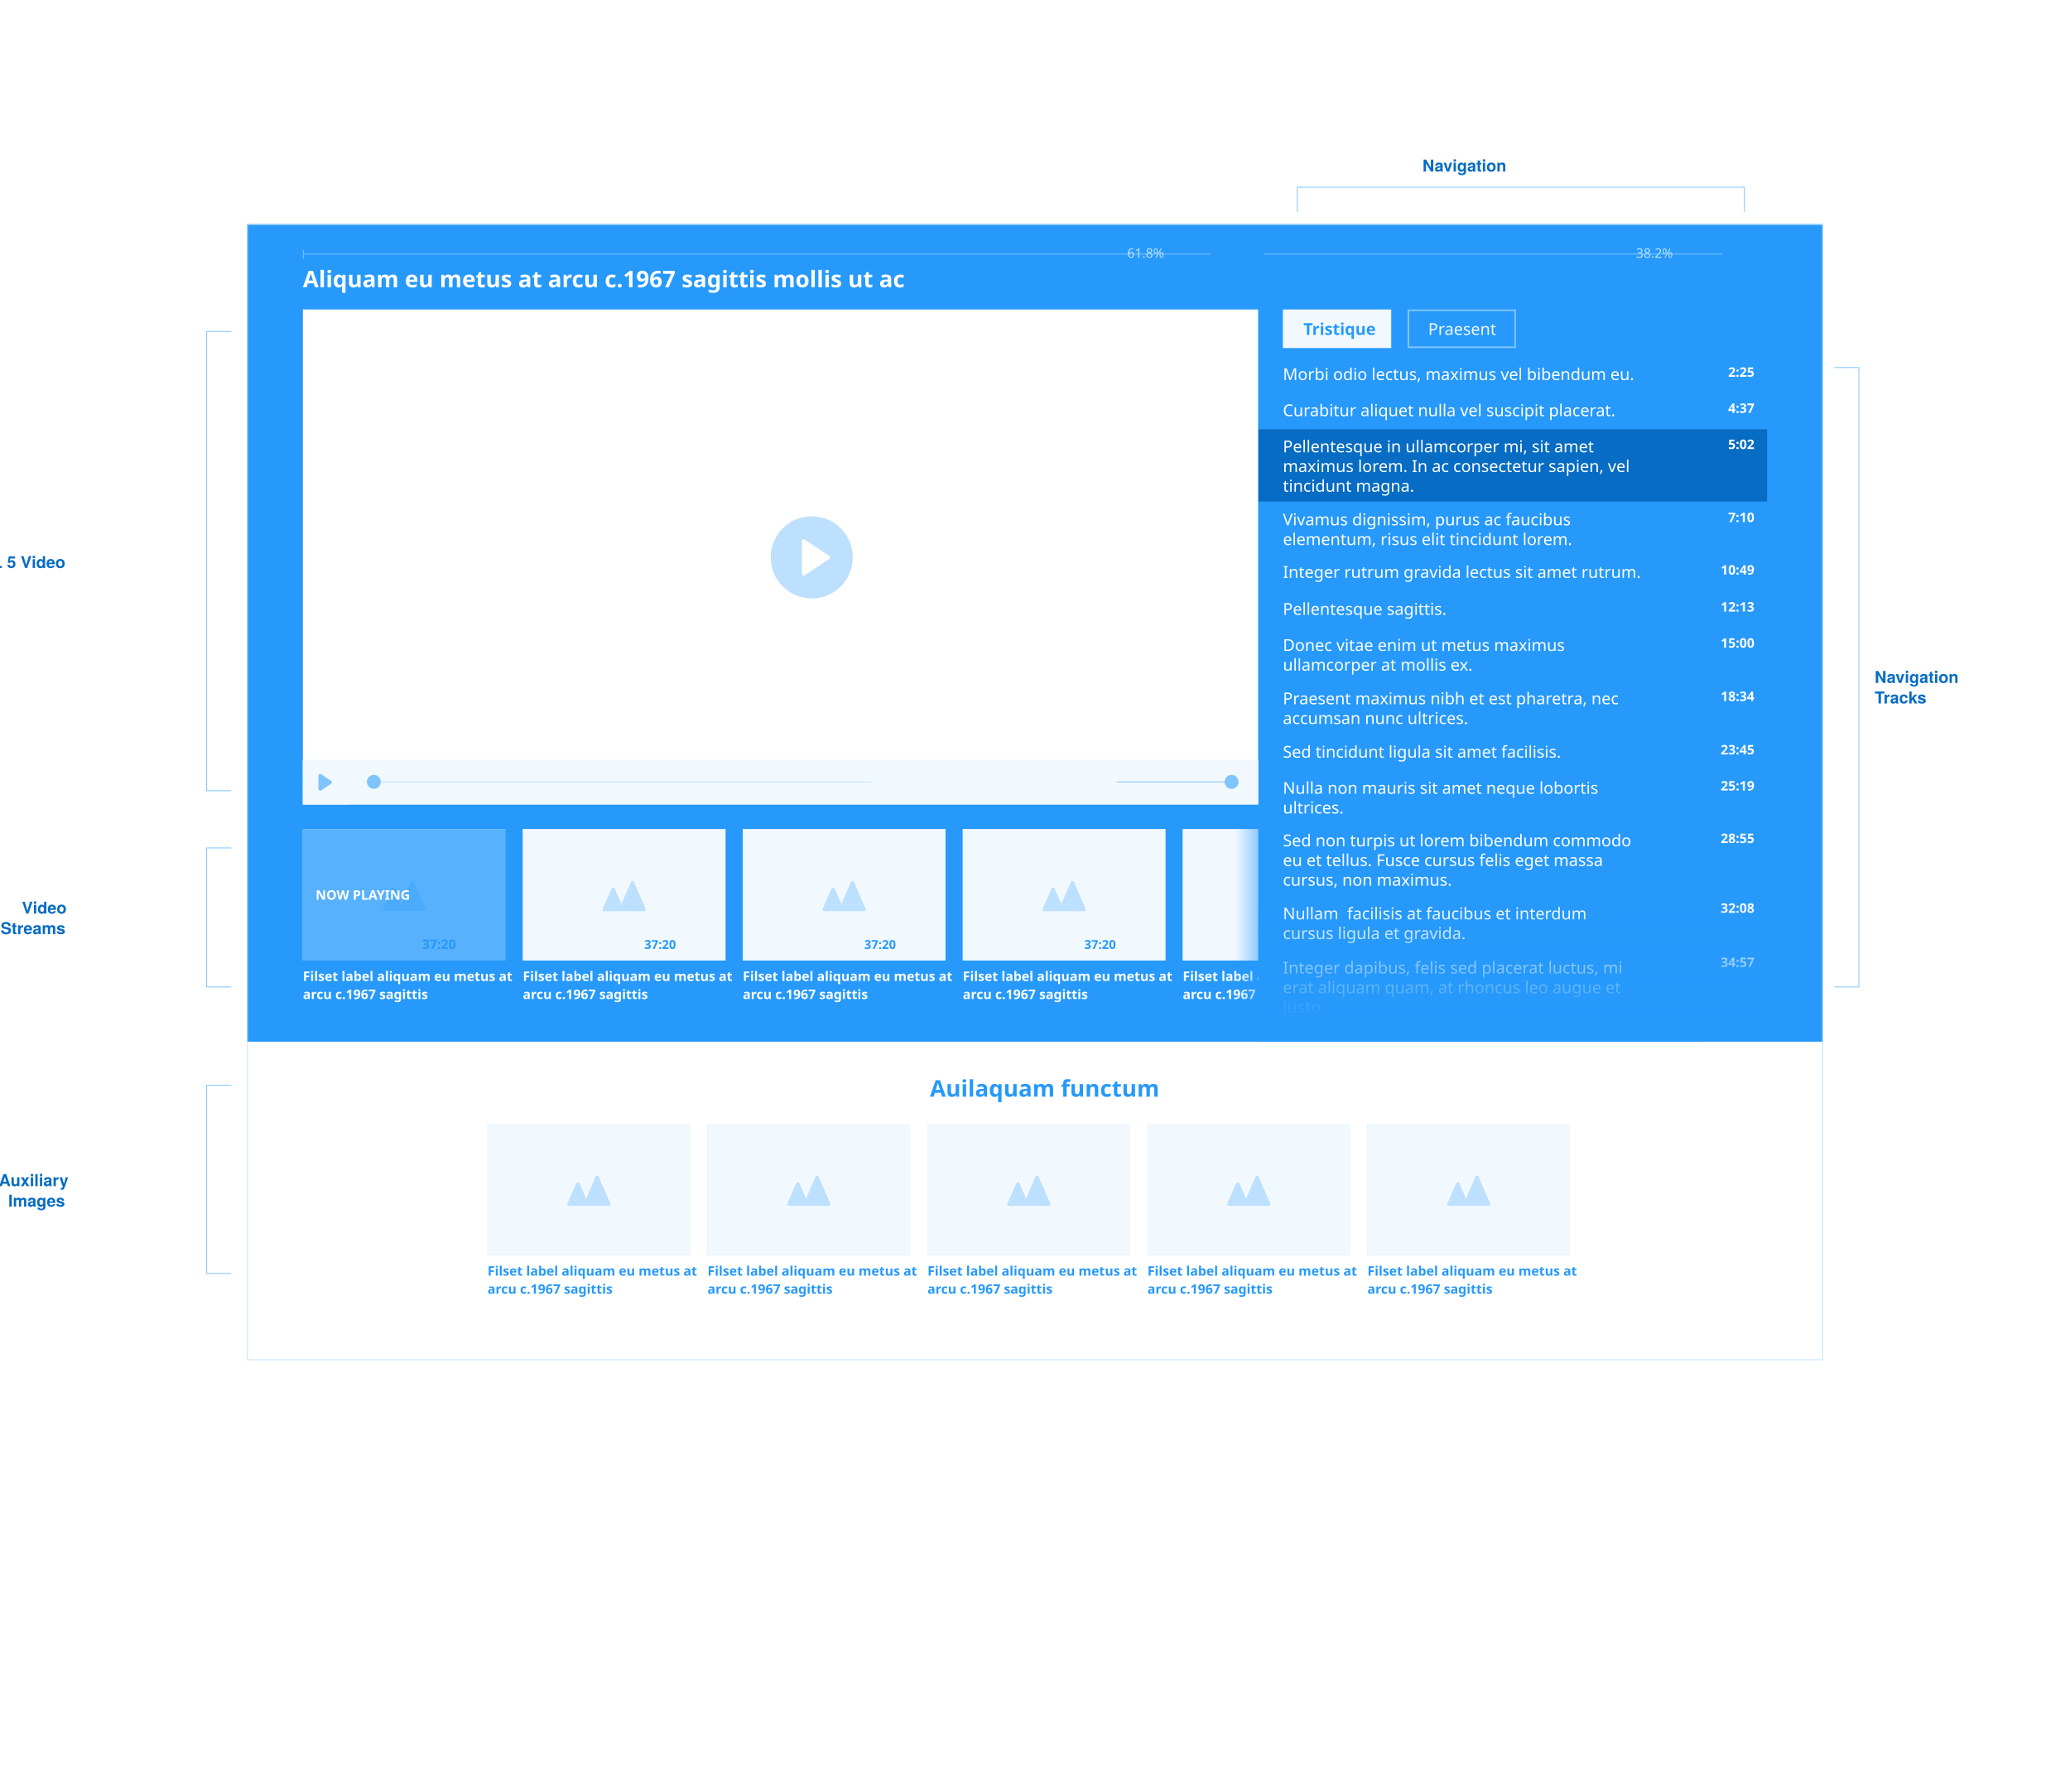
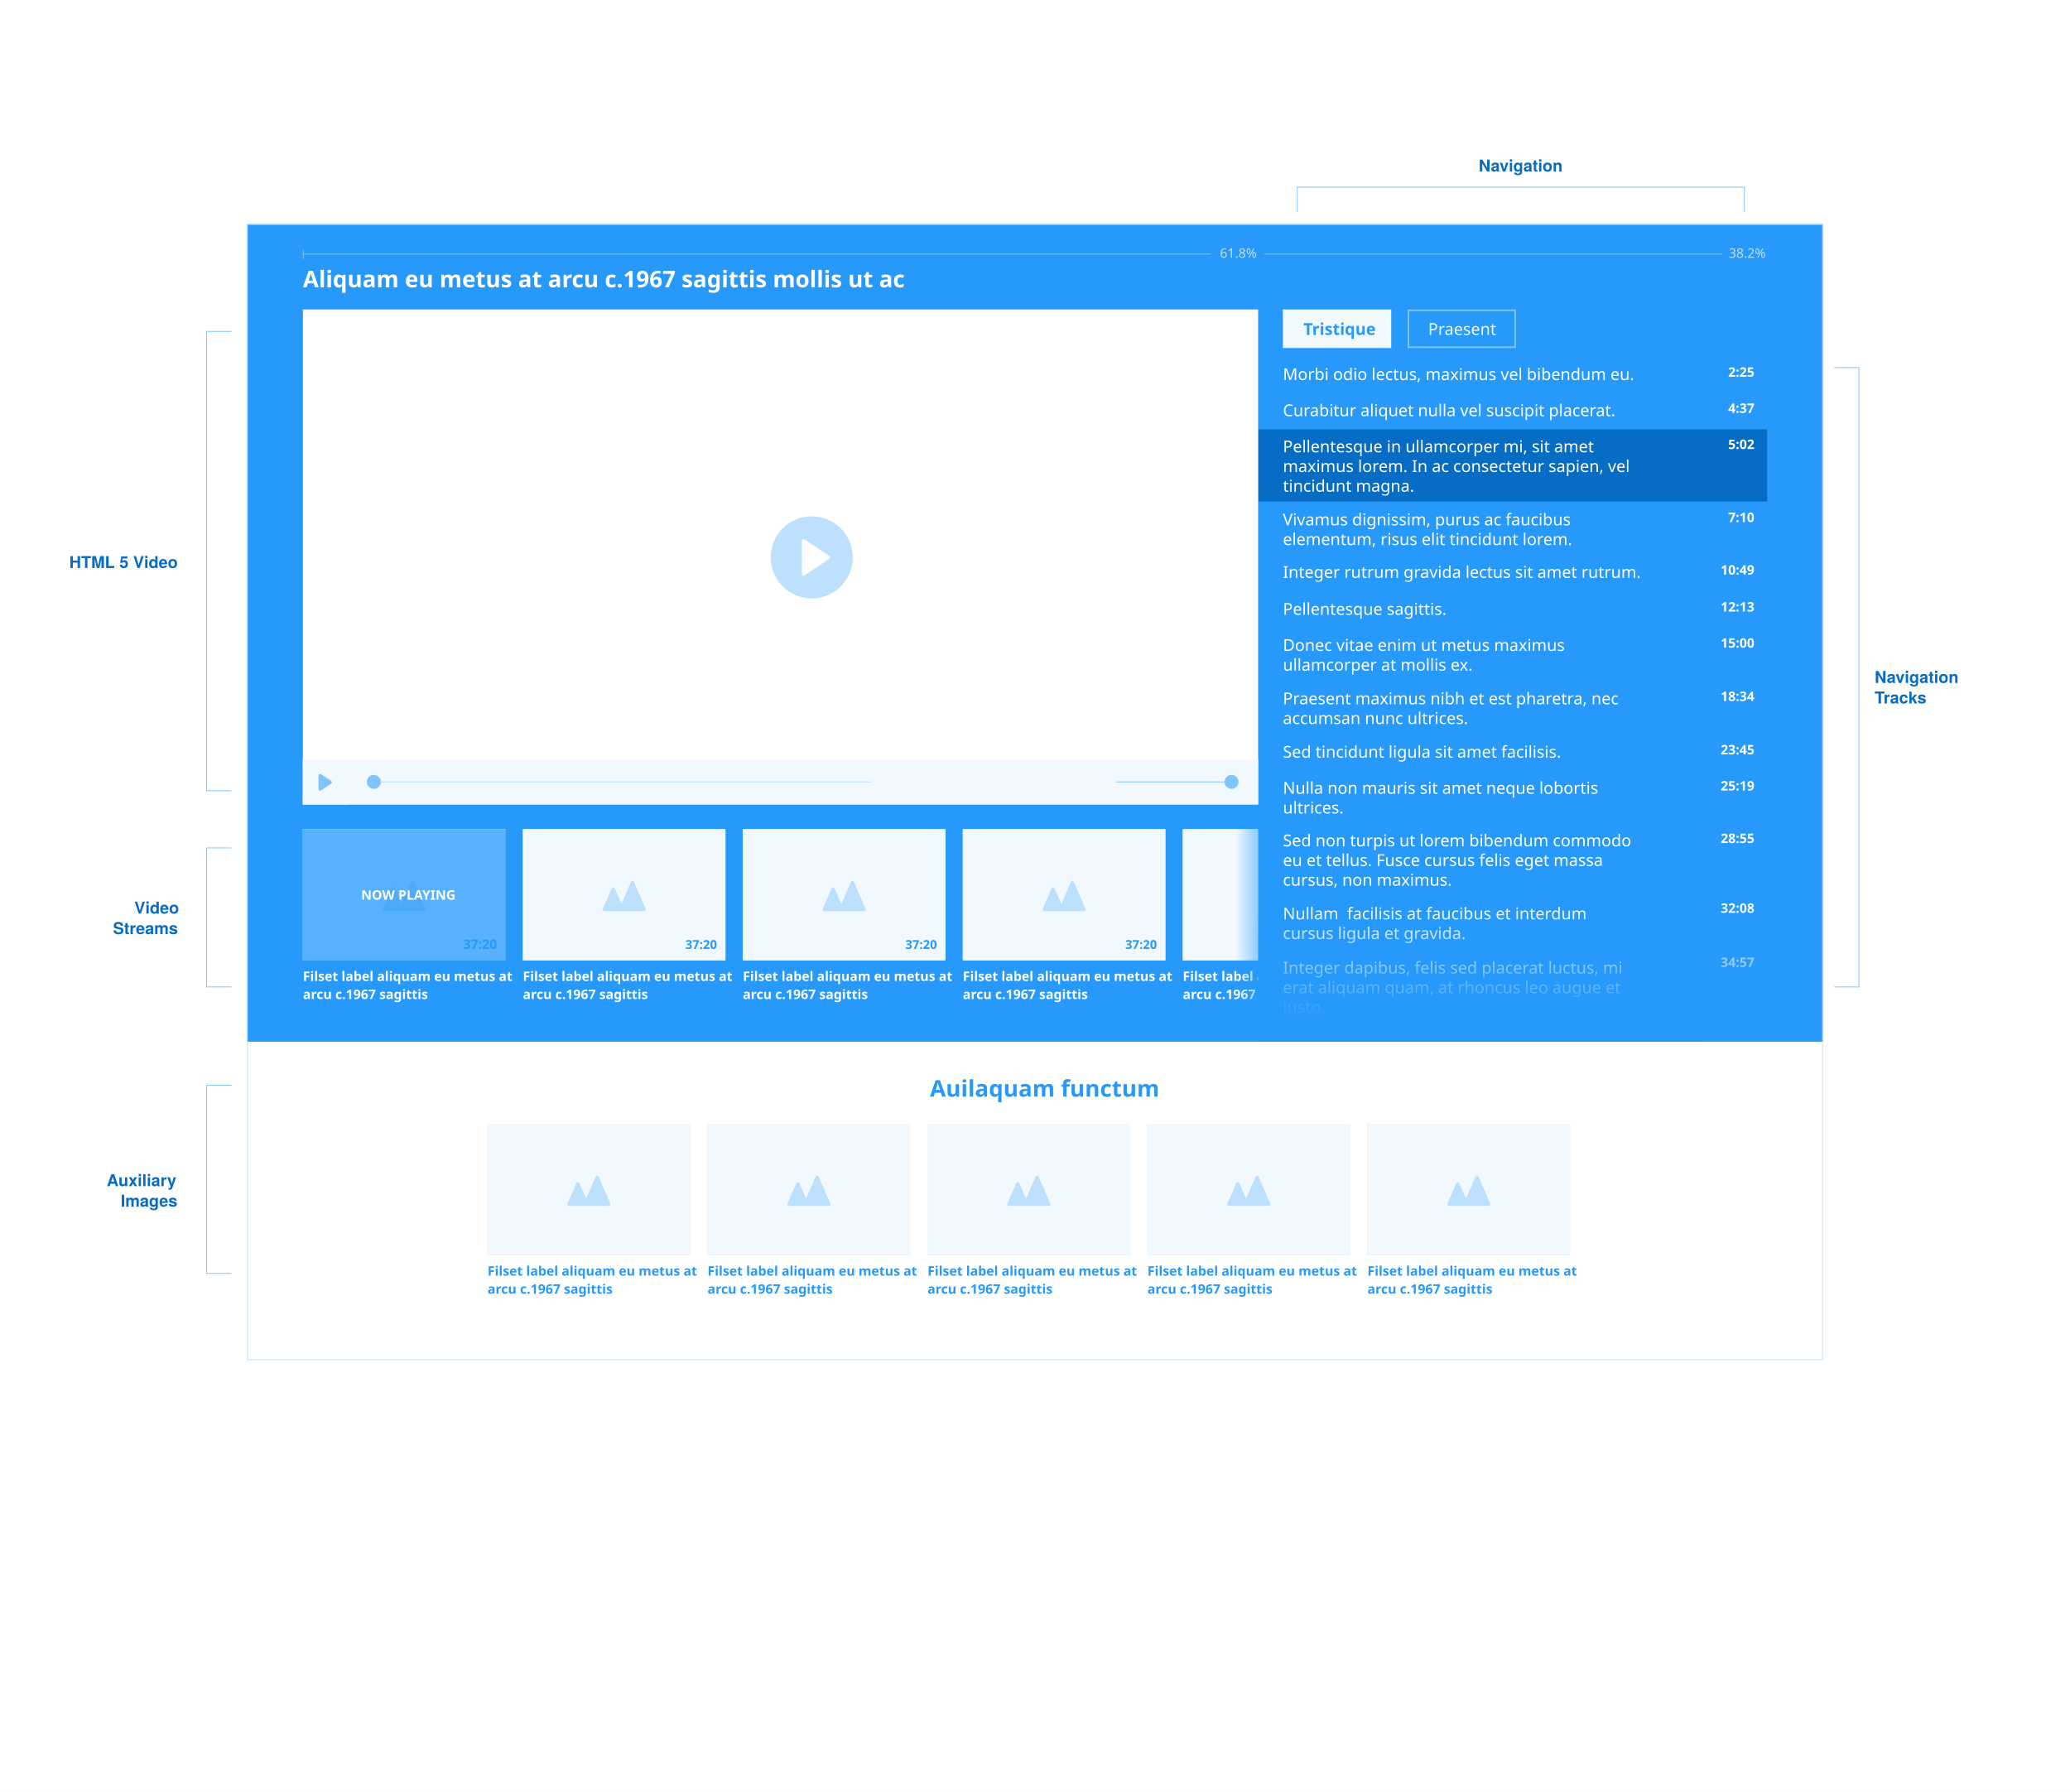
<svg xmlns="http://www.w3.org/2000/svg" width="2522" height="2183" viewBox="0 0 2522 2183">
  <defs>
    <style>.a,.n,.q,.y,.z{fill:none;}.b{clip-path:url(#f);}.c,.e,.j,.s,.t{fill:#fff;}.d,.i,.k,.u,.w{fill:#2699fb;}.e,.w{font-size:28px;}.e,.i,.j,.k,.s,.u,.w{font-family:AkkuratPro-Bold, Akkurat Pro;}.ab,.e,.i,.j,.k,.s,.u,.w{font-weight:700;}.f{clip-path:url(#a);}.aa,.g,.p{fill:#bce0fd;}.h,.v{fill:#f1f9ff;}.aa,.i,.j{font-size:16px;}.k{font-size:15px;}.l{fill:url(#b);}.ab,.m{fill:#076cc3;}.n,.q{stroke:#7fc4fd;}.n{stroke-width:2px;}.o{fill:rgba(38,153,251,0.75);}.p,.z{stroke:#bce0fd;}.r{fill:#7fc4fd;}.ab,.s,.t,.u,.v{font-size:20px;}.aa,.t,.v{font-family:AkkuratPro-Regular, Akkurat Pro;}.x{clip-path:url(#d);}.y{stroke:#707070;}.ab{font-family:HelveticaNeue-Bold, Helvetica Neue;}.ac{stroke:none;}</style>
    <clipPath id="a">
      <rect class="a" width="1608" height="211" />
    </clipPath>
    <linearGradient id="b" y1="0.572" x2="1" y2="0.572" gradientUnits="objectBoundingBox">
      <stop offset="0" stop-color="#2699fb" stop-opacity="0" />
      <stop offset="1" stop-color="#2699fb" />
    </linearGradient>
    <clipPath id="d">
      <rect class="a" width="1327" height="211" />
    </clipPath>
    <clipPath id="f">
      <rect width="2522" height="2183" />
    </clipPath>
  </defs>
  <g id="e" class="b">
    <rect class="c" width="2522" height="2183" />
    <g transform="translate(301 273)">
      <rect class="c" width="1920" height="1384" />
      <path class="d" d="M0,0H1920V996H0Z" />
      <text class="e" transform="translate(68 77)">
        <tspan x="0" y="0">Aliquam eu metus at arcu c.1967 sagittis mollis ut ac</tspan>
      </text>
      <g class="f" transform="translate(68 737)">
        <g transform="translate(-95 -745)">
          <g transform="translate(95 745)">
            <g transform="translate(-95 -956)">
              <rect class="g" width="246.727" height="160" transform="translate(95 956)" />
              <g transform="translate(95 956)">
                <path class="h" d="M247,160H0V0H247V160ZM110.033,71.2a1.974,1.974,0,0,0-1.834,1.2L97.385,97.225a2,2,0,0,0,1.833,2.8h48.568a2,2,0,0,0,1.835-2.8L135.41,64.458a2,2,0,0,0-3.67,0L120.1,91.3,111.866,72.4A1.974,1.974,0,0,0,110.033,71.2Z" transform="translate(0)" />
              </g>
            </g>
-             <text class="i" transform="translate(187 131)">
-               <tspan x="-41.616" y="15">37:20</tspan>
+             <text class="i" transform="translate(237 146)">
+               <tspan x="-41.616" y="0">37:20</tspan>
            </text>
            <text class="j" transform="translate(0 170)">
              <tspan x="0" y="15">Filset label aliquam eu metus at </tspan>
              <tspan x="0" y="37">arcu c.1967 sagittis </tspan>
            </text>
          </g>
        </g>
        <g transform="translate(173 -745)">
          <g transform="translate(95 745)">
            <g transform="translate(-95 -956)">
              <rect class="g" width="246.727" height="160" transform="translate(95 956)" />
              <g transform="translate(95 956)">
                <path class="h" d="M247,160H0V0H247V160ZM110.033,71.2a1.974,1.974,0,0,0-1.834,1.2L97.385,97.225a2,2,0,0,0,1.833,2.8h48.568a2,2,0,0,0,1.835-2.8L135.41,64.458a2,2,0,0,0-3.67,0L120.1,91.3,111.866,72.4A1.974,1.974,0,0,0,110.033,71.2Z" transform="translate(0)" />
              </g>
            </g>
-             <text class="k" transform="translate(187 131)">
-               <tspan x="-39.015" y="15">37:20</tspan>
+             <text class="k" transform="translate(237 146)">
+               <tspan x="-39.015" y="0">37:20</tspan>
            </text>
            <text class="j" transform="translate(0 170)">
              <tspan x="0" y="15">Filset label aliquam eu metus at </tspan>
              <tspan x="0" y="37">arcu c.1967 sagittis </tspan>
            </text>
          </g>
        </g>
        <g transform="translate(441 -745)">
          <g transform="translate(95 745)">
            <g transform="translate(-95 -956)">
              <rect class="g" width="246.727" height="160" transform="translate(95 956)" />
              <g transform="translate(95 956)">
                <path class="h" d="M247,160H0V0H247V160ZM110.033,71.2a1.974,1.974,0,0,0-1.834,1.2L97.385,97.225a2,2,0,0,0,1.833,2.8h48.568a2,2,0,0,0,1.835-2.8L135.41,64.458a2,2,0,0,0-3.67,0L120.1,91.3,111.866,72.4A1.974,1.974,0,0,0,110.033,71.2Z" transform="translate(0)" />
              </g>
            </g>
-             <text class="k" transform="translate(187 131)">
-               <tspan x="-39.015" y="15">37:20</tspan>
+             <text class="k" transform="translate(237 146)">
+               <tspan x="-39.015" y="0">37:20</tspan>
            </text>
            <text class="j" transform="translate(0 170)">
              <tspan x="0" y="15">Filset label aliquam eu metus at </tspan>
              <tspan x="0" y="37">arcu c.1967 sagittis </tspan>
            </text>
          </g>
        </g>
        <g transform="translate(709 -745)">
          <g transform="translate(95 745)">
            <g transform="translate(-95 -956)">
              <rect class="g" width="246.727" height="160" transform="translate(95 956)" />
              <g transform="translate(95 956)">
                <path class="h" d="M247,160H0V0H247V160ZM110.033,71.2a1.974,1.974,0,0,0-1.834,1.2L97.385,97.225a2,2,0,0,0,1.833,2.8h48.568a2,2,0,0,0,1.835-2.8L135.41,64.458a2,2,0,0,0-3.67,0L120.1,91.3,111.866,72.4A1.974,1.974,0,0,0,110.033,71.2Z" transform="translate(0)" />
              </g>
            </g>
-             <text class="k" transform="translate(187 131)">
-               <tspan x="-39.015" y="15">37:20</tspan>
+             <text class="k" transform="translate(237 146)">
+               <tspan x="-39.015" y="0">37:20</tspan>
            </text>
            <text class="j" transform="translate(0 170)">
              <tspan x="0" y="15">Filset label aliquam eu metus at </tspan>
              <tspan x="0" y="37">arcu c.1967 sagittis </tspan>
            </text>
          </g>
        </g>
        <g transform="translate(977 -745)">
          <g transform="translate(95 745)">
            <g transform="translate(-95 -956)">
              <rect class="g" width="246.727" height="160" transform="translate(95 956)" />
              <g transform="translate(95 956)">
                <path class="h" d="M247,160H0V0H247V160ZM110.033,71.2a1.974,1.974,0,0,0-1.834,1.2L97.385,97.225a2,2,0,0,0,1.833,2.8h48.568a2,2,0,0,0,1.835-2.8L135.41,64.458a2,2,0,0,0-3.67,0L120.1,91.3,111.866,72.4A1.974,1.974,0,0,0,110.033,71.2Z" transform="translate(0)" />
              </g>
            </g>
            <text class="k" transform="translate(187 131)">
              <tspan x="-39.015" y="15">37:20</tspan>
            </text>
            <text class="j" transform="translate(0 170)">
              <tspan x="0" y="15">Filset label aliquam eu metus at </tspan>
              <tspan x="0" y="37">arcu c.1967 sagittis </tspan>
            </text>
          </g>
        </g>
        <g transform="translate(1245 -745)">
          <g transform="translate(95 745)">
            <g transform="translate(-95 -956)">
              <rect class="g" width="246.727" height="160" transform="translate(95 956)" />
              <g transform="translate(95 956)">
                <path class="h" d="M247,160H0V0H247V160ZM110.033,71.2a1.974,1.974,0,0,0-1.834,1.2L97.385,97.225a2,2,0,0,0,1.833,2.8h48.568a2,2,0,0,0,1.835-2.8L135.41,64.458a2,2,0,0,0-3.67,0L120.1,91.3,111.866,72.4A1.974,1.974,0,0,0,110.033,71.2Z" transform="translate(0)" />
              </g>
            </g>
            <text class="k" transform="translate(187 131)">
              <tspan x="-39.015" y="15">37:20</tspan>
            </text>
            <text class="j" transform="translate(0 170)">
              <tspan x="0" y="15">Filset label aliquam eu metus at </tspan>
              <tspan x="0" y="37">arcu c.1967 sagittis </tspan>
            </text>
          </g>
        </g>
      </g>
      <rect class="l" width="58" height="290" transform="translate(1204 665)" />
      <rect class="d" width="541" height="892" transform="translate(1232 104)" />
      <rect class="m" width="620" height="88" transform="translate(1232 250)" />
      <rect class="h" width="132" height="47" transform="translate(1262 104)" />
      <g class="n" transform="translate(1414 104)">
        <rect class="ac" width="132" height="47" />
        <rect class="a" x="1" y="1" width="130" height="45" />
      </g>
      <rect class="o" width="251" height="161" transform="translate(68 737)" />
-       <text class="j" transform="translate(136 808)">
-         <tspan x="-52.536" y="15">NOW PLAYING</tspan>
+       <text class="j" transform="translate(191.5 823)">
+         <tspan x="-52.536" y="0">NOW PLAYING</tspan>
      </text>
      <g transform="translate(-76 31)">
        <path class="c" d="M0,0H1163.837V603H0Z" transform="translate(144 73)" />
        <circle class="g" cx="50" cy="50" r="50" transform="translate(714 325)" />
        <path class="c" d="M22.336,2.5a2,2,0,0,1,3.328,0L45.927,32.891A2,2,0,0,1,44.263,36H3.737a2,2,0,0,1-1.664-3.109Z" transform="translate(788 351) rotate(90)" />
        <rect class="h" width="1164" height="55" transform="translate(144 621)" />
        <rect class="h" width="55" height="55" transform="translate(144 621)" />
        <path class="p" d="M0,0H606.085" transform="translate(230.5 648.5)" />
        <g transform="translate(-49)">
          <line class="q" x2="148" transform="translate(1184.5 648.5)" />
          <circle class="r" cx="8.5" cy="8.5" r="8.5" transform="translate(1316 640)" />
        </g>
        <circle class="r" cx="8.5" cy="8.5" r="8.5" transform="translate(222 640)" />
        <path class="r" d="M10.336,2.5a2,2,0,0,1,3.328,0l8.263,12.394A2,2,0,0,1,20.263,18H3.737a2,2,0,0,1-1.664-3.109Z" transform="translate(181 637) rotate(90)" />
      </g>
      <text class="s" transform="translate(1287 135)">
        <tspan x="0" y="0">Tristique</tspan>
      </text>
      <text class="t" transform="translate(1262 171)">
        <tspan x="0" y="19">Morbi odio lectus, maximus vel bibendum eu.</tspan>
      </text>
      <text class="j" transform="translate(1403 171)">
        <tspan x="401.504" y="15">2:25</tspan>
      </text>
      <text class="t" transform="translate(1262 215)">
        <tspan x="0" y="19">Curabitur aliquet nulla vel suscipit placerat. </tspan>
      </text>
      <text class="t" transform="translate(1262 259)">
        <tspan x="0" y="19">Pellentesque in ullamcorper mi, sit amet </tspan>
        <tspan x="0" y="43">maximus lorem. In ac consectetur sapien, vel </tspan>
        <tspan x="0" y="67">tincidunt magna.</tspan>
      </text>
      <text class="t" transform="translate(1262 348)">
        <tspan x="0" y="19">Vivamus dignissim, purus ac faucibus </tspan>
        <tspan x="0" y="43">elementum, risus elit tincidunt lorem.</tspan>
      </text>
      <text class="t" transform="translate(1262 412)">
        <tspan x="0" y="19">Integer rutrum gravida lectus sit amet rutrum. </tspan>
      </text>
      <text class="j" transform="translate(1403 215)">
        <tspan x="401.504" y="15">4:37</tspan>
      </text>
      <text class="j" transform="translate(1403 259)">
        <tspan x="401.504" y="15">5:02</tspan>
      </text>
      <text class="j" transform="translate(1403 348)">
        <tspan x="401.504" y="15">7:10</tspan>
      </text>
      <text class="j" transform="translate(1403 412)">
        <tspan x="392.384" y="15">10:49</tspan>
      </text>
      <text class="u" transform="translate(1287 135)">
        <tspan x="0" y="0">Tristique</tspan>
      </text>
      <text class="v" transform="translate(1439 135)">
        <tspan x="0" y="0">Praesent</tspan>
      </text>
      <text class="t" transform="translate(1262 457)">
        <tspan x="0" y="19">Pellentesque sagittis.</tspan>
      </text>
      <text class="t" transform="translate(1262 501)">
        <tspan x="0" y="19">Donec vitae enim ut metus maximus </tspan>
        <tspan x="0" y="43">ullamcorper at mollis ex.</tspan>
      </text>
      <text class="t" transform="translate(1262 566)">
        <tspan x="0" y="19">Praesent maximus nibh et est pharetra, nec </tspan>
        <tspan x="0" y="43">accumsan nunc ultrices. </tspan>
      </text>
      <text class="t" transform="translate(1262 631)">
        <tspan x="0" y="19">Sed tincidunt ligula sit amet facilisis.</tspan>
      </text>
      <text class="t" transform="translate(1262 675)">
        <tspan x="0" y="19">Nulla non mauris sit amet neque lobortis </tspan>
        <tspan x="0" y="43">ultrices.</tspan>
      </text>
      <text class="t" transform="translate(1262 739)">
        <tspan x="0" y="19">Sed non turpis ut lorem bibendum commodo </tspan>
        <tspan x="0" y="43">eu et tellus. Fusce cursus felis eget massa </tspan>
        <tspan x="0" y="67">cursus, non maximus.</tspan>
      </text>
      <text class="t" transform="translate(1262 828)">
        <tspan x="0" y="19" xml:space="preserve">Nullam  facilisis at faucibus et interdum </tspan>
        <tspan x="0" y="43">cursus ligula et gravida.</tspan>
      </text>
      <text class="t" transform="translate(1262 894)">
        <tspan x="0" y="19">Integer dapibus, felis sed placerat luctus, mi </tspan>
        <tspan x="0" y="43">erat aliquam quam, at rhoncus leo augue et </tspan>
        <tspan x="0" y="67">justo. </tspan>
      </text>
      <text class="j" transform="translate(1403 457)">
        <tspan x="392.384" y="15">12:13</tspan>
      </text>
      <text class="j" transform="translate(1403 501)">
        <tspan x="392.384" y="15">15:00</tspan>
      </text>
      <text class="j" transform="translate(1403 566)">
        <tspan x="392.384" y="15">18:34</tspan>
      </text>
      <text class="j" transform="translate(1403 631)">
        <tspan x="392.384" y="15">23:45</tspan>
      </text>
      <text class="j" transform="translate(1403 675)">
        <tspan x="392.384" y="15">25:19</tspan>
      </text>
      <text class="j" transform="translate(1403 739)">
        <tspan x="392.384" y="15">28:55</tspan>
      </text>
      <text class="j" transform="translate(1403 824)">
        <tspan x="392.384" y="15">32:08</tspan>
      </text>
      <text class="j" transform="translate(1403 890)">
        <tspan x="392.384" y="15">34:57</tspan>
      </text>
      <rect class="l" width="139" height="620" transform="translate(1852 828) rotate(90)" />
      <text class="w" transform="translate(832 1063)">
        <tspan x="0" y="0">Auilaquam functum</tspan>
      </text>
      <g class="x" transform="translate(293 1096)">
        <g transform="translate(-293 -1096)">
          <g transform="translate(293 1096)">
            <g transform="translate(-95 -956)">
              <rect class="g" width="246.727" height="160" transform="translate(95 956)" />
              <g transform="translate(95 956)">
                <path class="h" d="M247,160H0V0H247V160ZM110.033,71.2a1.974,1.974,0,0,0-1.834,1.2L97.385,97.225a2,2,0,0,0,1.833,2.8h48.568a2,2,0,0,0,1.835-2.8L135.41,64.458a2,2,0,0,0-3.67,0L120.1,91.3,111.866,72.4A1.974,1.974,0,0,0,110.033,71.2Z" transform="translate(0)" />
              </g>
            </g>
            <text class="i" transform="translate(0 170)">
              <tspan x="0" y="15">Filset label aliquam eu metus at </tspan>
              <tspan x="0" y="37">arcu c.1967 sagittis </tspan>
            </text>
          </g>
        </g>
        <g transform="translate(-25 -1096)">
          <g transform="translate(293 1096)">
            <g transform="translate(-95 -956)">
              <rect class="g" width="246.727" height="160" transform="translate(95 956)" />
              <g transform="translate(95 956)">
                <path class="h" d="M247,160H0V0H247V160ZM110.033,71.2a1.974,1.974,0,0,0-1.834,1.2L97.385,97.225a2,2,0,0,0,1.833,2.8h48.568a2,2,0,0,0,1.835-2.8L135.41,64.458a2,2,0,0,0-3.67,0L120.1,91.3,111.866,72.4A1.974,1.974,0,0,0,110.033,71.2Z" transform="translate(0)" />
              </g>
            </g>
            <text class="i" transform="translate(0 170)">
              <tspan x="0" y="15">Filset label aliquam eu metus at </tspan>
              <tspan x="0" y="37">arcu c.1967 sagittis </tspan>
            </text>
          </g>
        </g>
        <g transform="translate(243 -1096)">
          <g transform="translate(293 1096)">
            <g transform="translate(-95 -956)">
              <rect class="g" width="246.727" height="160" transform="translate(95 956)" />
              <g transform="translate(95 956)">
                <path class="h" d="M247,160H0V0H247V160ZM110.033,71.2a1.974,1.974,0,0,0-1.834,1.2L97.385,97.225a2,2,0,0,0,1.833,2.8h48.568a2,2,0,0,0,1.835-2.8L135.41,64.458a2,2,0,0,0-3.67,0L120.1,91.3,111.866,72.4A1.974,1.974,0,0,0,110.033,71.2Z" transform="translate(0)" />
              </g>
            </g>
            <text class="i" transform="translate(0 170)">
              <tspan x="0" y="15">Filset label aliquam eu metus at </tspan>
              <tspan x="0" y="37">arcu c.1967 sagittis </tspan>
            </text>
          </g>
        </g>
        <g transform="translate(511 -1096)">
          <g transform="translate(293 1096)">
            <g transform="translate(-95 -956)">
              <rect class="g" width="246.727" height="160" transform="translate(95 956)" />
              <g transform="translate(95 956)">
                <path class="h" d="M247,160H0V0H247V160ZM110.033,71.2a1.974,1.974,0,0,0-1.834,1.2L97.385,97.225a2,2,0,0,0,1.833,2.8h48.568a2,2,0,0,0,1.835-2.8L135.41,64.458a2,2,0,0,0-3.67,0L120.1,91.3,111.866,72.4A1.974,1.974,0,0,0,110.033,71.2Z" transform="translate(0)" />
              </g>
            </g>
            <text class="i" transform="translate(0 170)">
              <tspan x="0" y="15">Filset label aliquam eu metus at </tspan>
              <tspan x="0" y="37">arcu c.1967 sagittis </tspan>
            </text>
          </g>
        </g>
        <g transform="translate(779 -1096)">
          <g transform="translate(293 1096)">
            <g transform="translate(-95 -956)">
              <rect class="g" width="246.727" height="160" transform="translate(95 956)" />
              <g transform="translate(95 956)">
                <path class="h" d="M247,160H0V0H247V160ZM110.033,71.2a1.974,1.974,0,0,0-1.834,1.2L97.385,97.225a2,2,0,0,0,1.833,2.8h48.568a2,2,0,0,0,1.835-2.8L135.41,64.458a2,2,0,0,0-3.67,0L120.1,91.3,111.866,72.4A1.974,1.974,0,0,0,110.033,71.2Z" transform="translate(0)" />
              </g>
            </g>
            <text class="i" transform="translate(0 170)">
              <tspan x="0" y="15">Filset label aliquam eu metus at </tspan>
              <tspan x="0" y="37">arcu c.1967 sagittis </tspan>
            </text>
          </g>
        </g>
      </g>
    </g>
    <path class="y" d="M9054.881,847.984" transform="translate(-8709 -12)" />
    <path class="q" d="M8908.757,746.961h-30V916.291h30" transform="translate(-8627 286)" />
    <path class="q" d="M8908.757,746.961h-30V976.353h30" transform="translate(-8627 575)" />
    <path class="q" d="M8908.757,746.961h-30v559.532h30" transform="translate(-8627 -343.203)" />
    <path class="q" d="M8908.757,746.961h-30v754.532h30" transform="translate(11143.571 1949.252) rotate(180)" />
    <path class="q" d="M8908.757,746.961h-30V1291.7h30" transform="translate(2872.249 -8650.732) rotate(90)" />
    <line class="q" x1="1106" transform="translate(369.5 309.5)" />
    <line class="q" x1="558" transform="translate(1540.5 309.5)" />
    <line class="q" y2="11" transform="translate(369.5 304.5)" />
    <g class="z" transform="translate(301 273)">
      <rect class="ac" width="1920" height="1384" />
      <rect class="a" x="0.5" y="0.5" width="1919" height="1383" />
    </g>
-     <text class="aa" transform="translate(2040 299)">
-       <tspan x="-46.768" y="15">38.2%</tspan>
-     </text>
-     <text class="aa" transform="translate(1420 299)">
-       <tspan x="-46.768" y="15">61.8%</tspan>
-     </text>
-     <text class="ab" transform="translate(80 672)">
-       <tspan x="-132.6" y="20">HTML 5 Video</tspan>
-     </text>
-     <text class="ab" transform="translate(80 1093)">
-       <tspan x="-53.32" y="20">Video</tspan>
-       <tspan x="-79.26" y="45">Streams</tspan>
-     </text>
-     <text class="ab" transform="translate(1784 189)">
-       <tspan x="-50.92" y="20">Navigation</tspan>
-     </text>
-     <text class="ab" transform="translate(2284 812)">
-       <tspan x="0" y="20">Navigation</tspan>
-       <tspan x="0" y="45">Tracks</tspan>
-     </text>
-     <text class="ab" transform="translate(80 1425)">
-       <tspan x="-81.42" y="20">Auxiliary </tspan>
-       <tspan x="-69.94" y="45">Images</tspan>
+     <text class="aa" transform="translate(2153 314)">
+       <tspan x="-46.768" y="0">38.2%</tspan>
+     </text>
+     <text class="aa" transform="translate(1533 314)">
+       <tspan x="-46.768" y="0">61.8%</tspan>
+     </text>
+     <text class="ab" transform="translate(217 692)">
+       <tspan x="-132.6" y="0">HTML 5 Video</tspan>
+     </text>
+     <text class="ab" transform="translate(217 1113)">
+       <tspan x="-53.32" y="0">Video</tspan>
+       <tspan x="-79.26" y="25">Streams</tspan>
+     </text>
+     <text class="ab" transform="translate(1852.5 209)">
+       <tspan x="-50.92" y="0">Navigation</tspan>
+     </text>
+     <text class="ab" transform="translate(2284 832)">
+       <tspan x="0" y="0">Navigation</tspan>
+       <tspan x="0" y="25">Tracks</tspan>
+     </text>
+     <text class="ab" transform="translate(217 1445)">
+       <tspan x="-86.98" y="0">Auxiliary </tspan>
+       <tspan x="-69.94" y="25">Images</tspan>
    </text>
  </g>
</svg>
